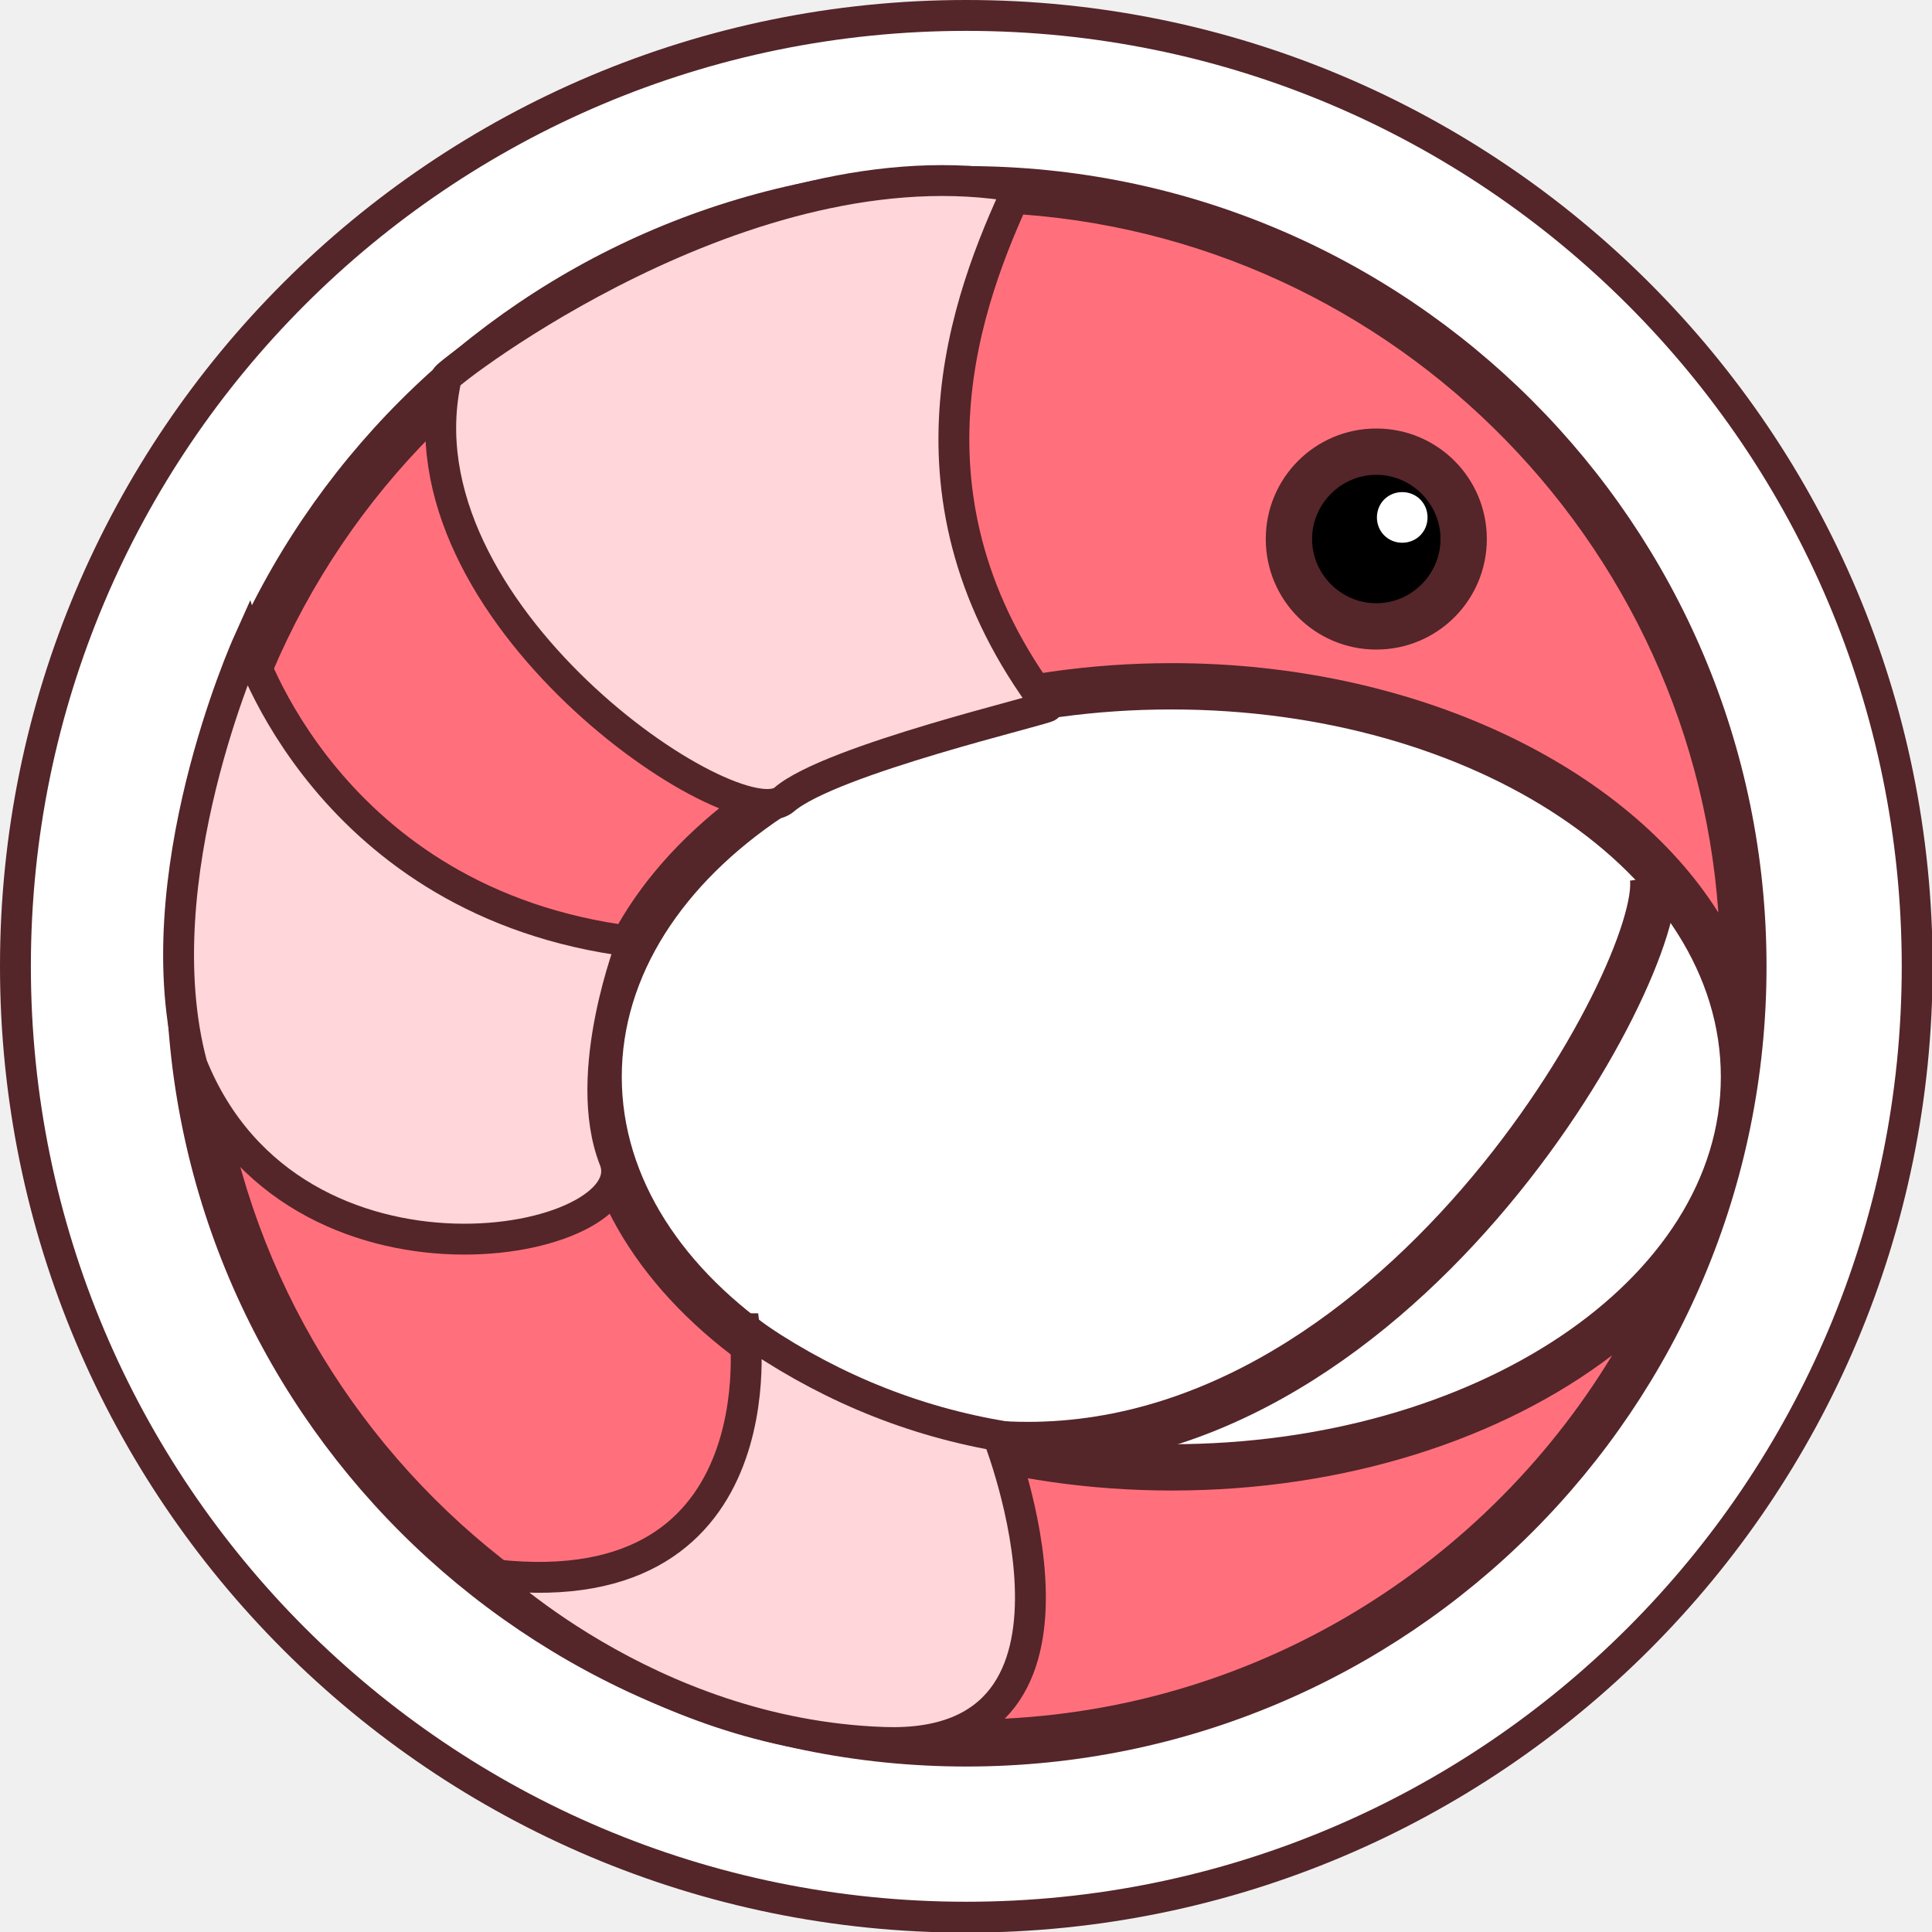
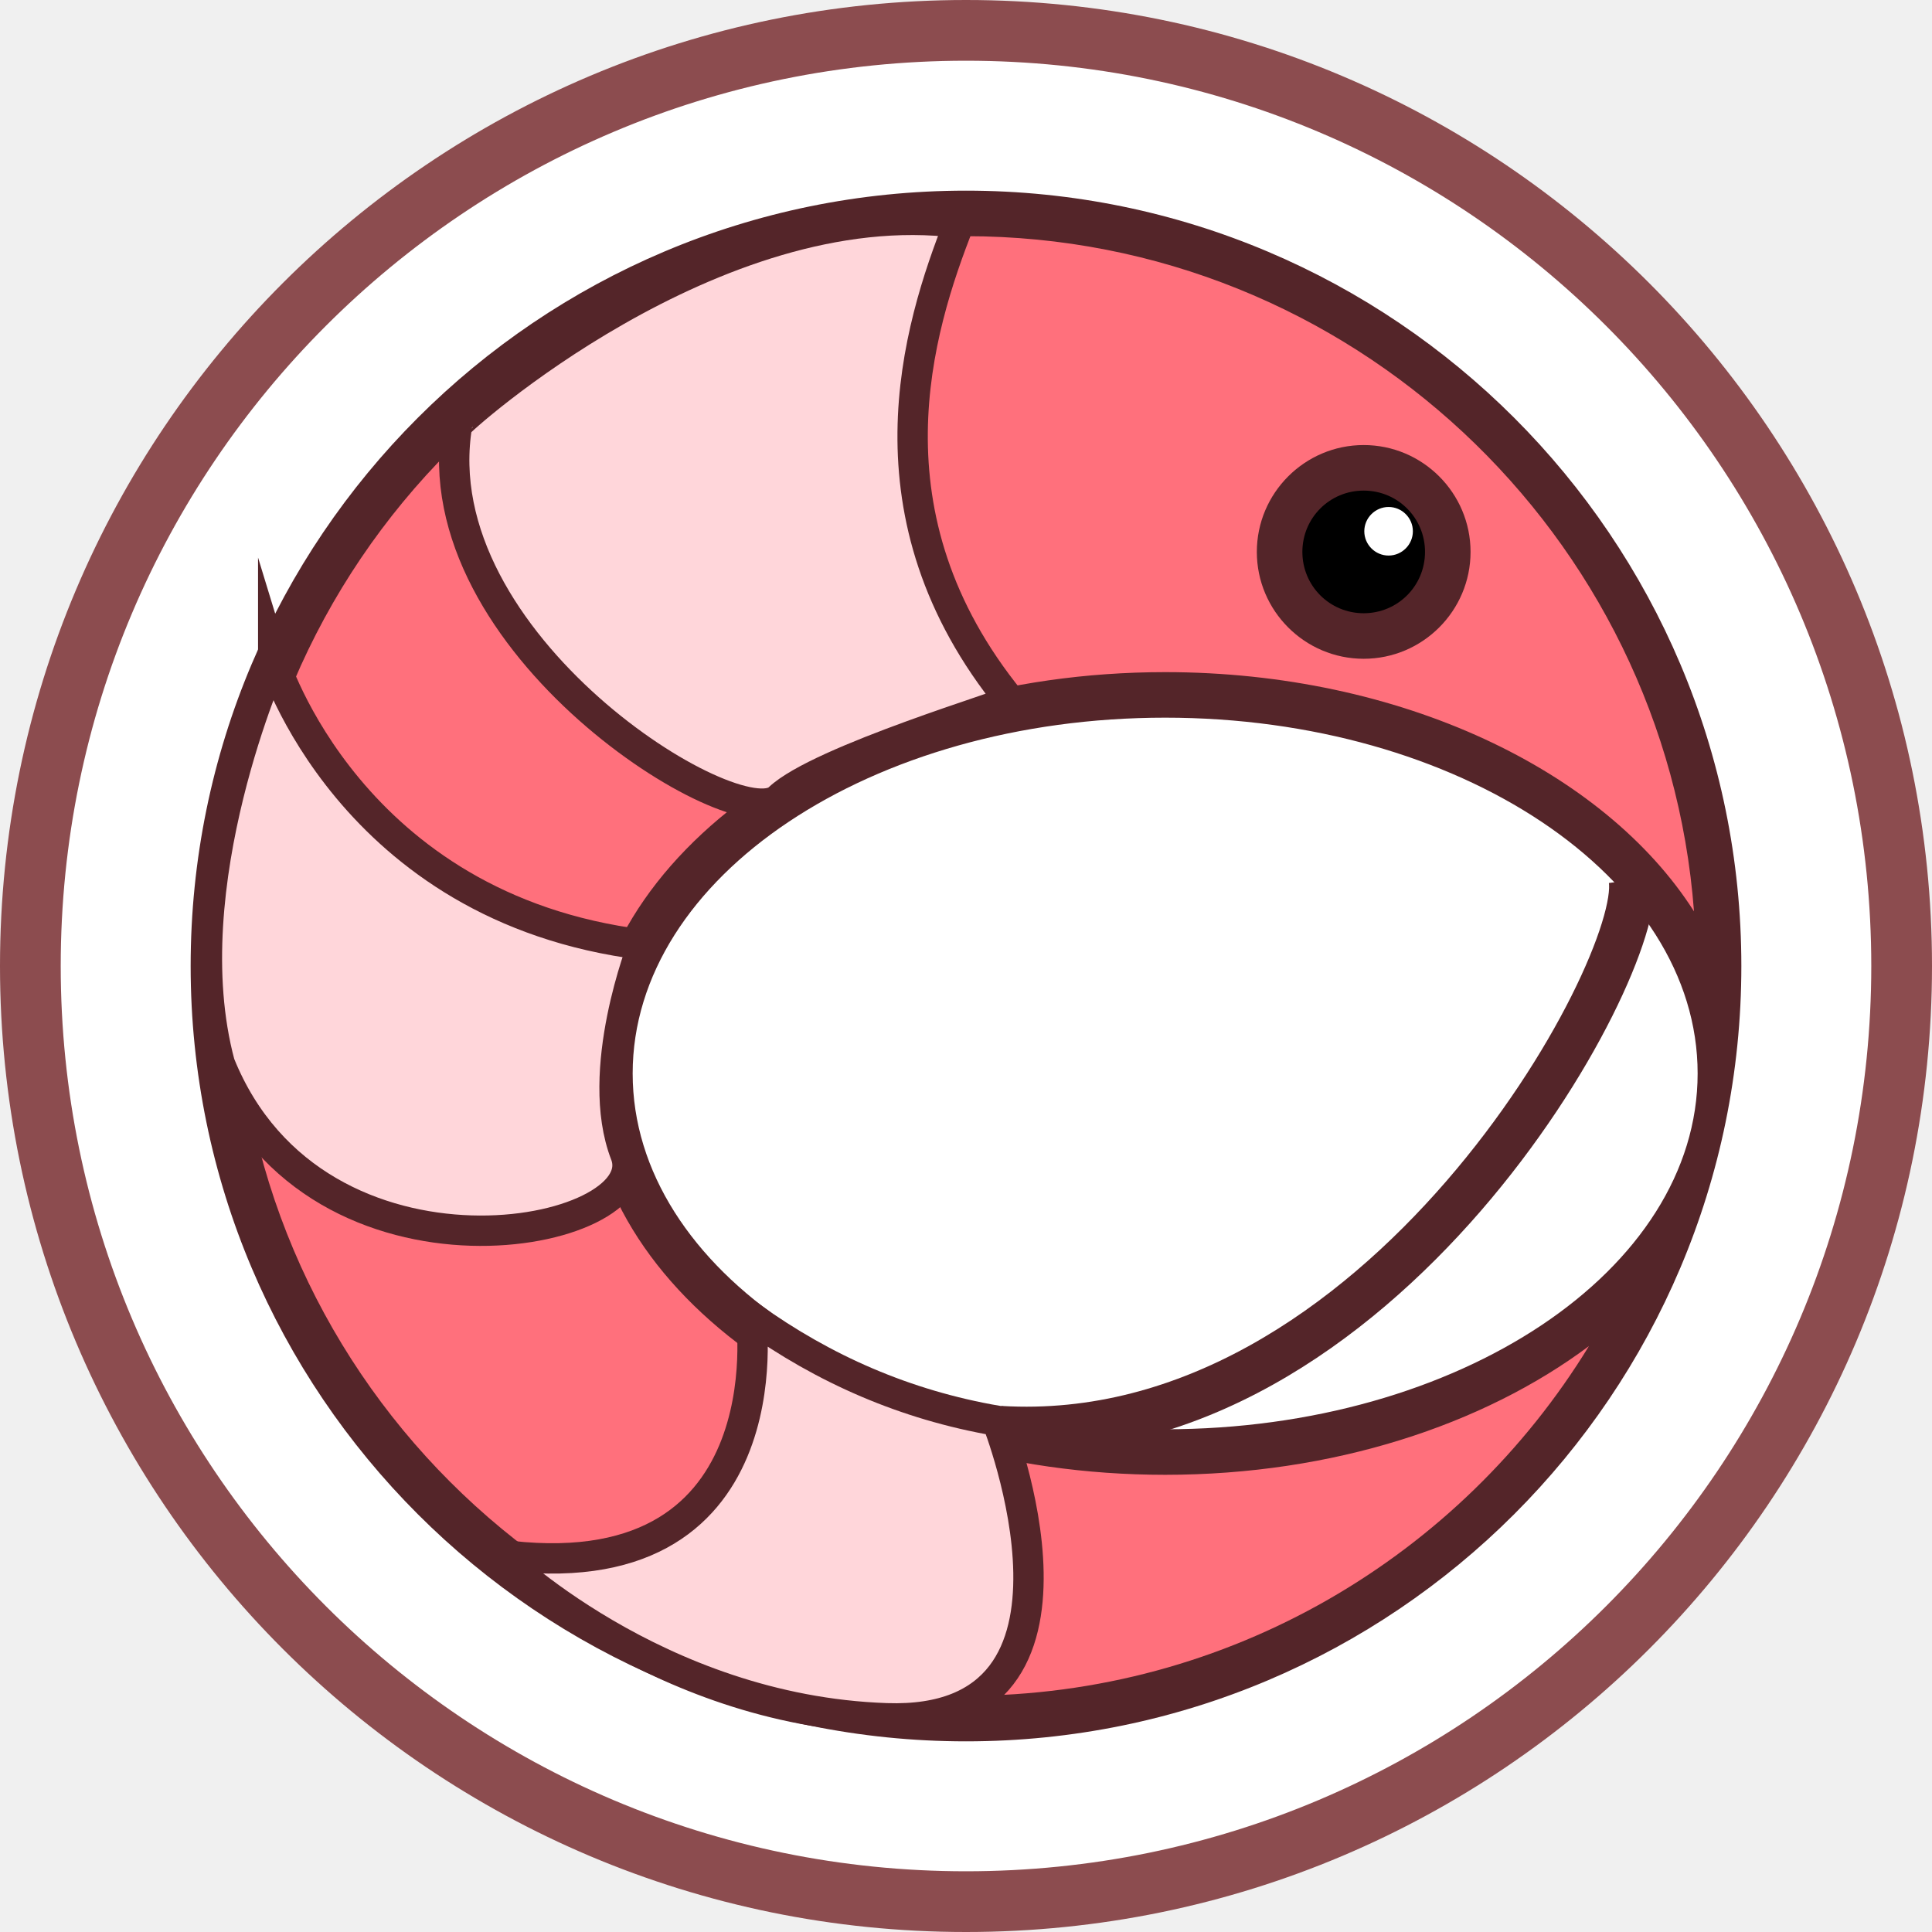
- <svg xmlns="http://www.w3.org/2000/svg" id="Layer_1" data-name="Layer 1" viewBox="0 0 31.29 31.29">
+ <svg xmlns="http://www.w3.org/2000/svg" id="Layer_1" data-name="Layer 1" viewBox="0 0 31.82 31.82">
  <defs>
    <style>
      .cls-1 {
        fill: none;
        stroke-width: .75px;
      }

      .cls-1, .cls-2, .cls-3 {
-         stroke: #542529;
        stroke-miterlimit: 10;
      }

-       .cls-4, .cls-3 {
+       .cls-1, .cls-3 {
+         stroke: #542529;
+       }
+ 
+       .cls-4, .cls-2 {
        fill: #fff;
      }

      .cls-2 {
-         fill: #ffd6da;
+         stroke: #8c4c4f;
      }

-       .cls-2, .cls-3 {
+       .cls-3 {
+         fill: #ffd6da;
        stroke-width: .5px;
      }

      .cls-5 {
        fill: #ff707c;
      }

      .cls-6 {
        fill: #542529;
      }
    </style>
  </defs>
-   <circle class="cls-3" cx="15.65" cy="15.65" r="15.4" />
+   <circle class="cls-2" cx="15.91" cy="15.91" r="15.41" />
  <g>
-     <path class="cls-5" d="M15.65,28.23c-6.94,0-12.58-5.64-12.58-12.58S8.71,3.06,15.65,3.06s12.58,5.65,12.58,12.58c0,.36-.02.72-.04,1.07-.53-3.15-4.46-5.6-9.21-5.6-5.11,0-9.27,2.84-9.27,6.32s4.16,6.32,9.27,6.32c3.78,0,7.04-1.55,8.48-3.77-1.77,4.8-6.4,8.24-11.81,8.24Z" />
-     <path class="cls-6" d="M15.65,3.44c6.44,0,11.73,5.01,12.18,11.34-1.49-2.37-4.9-4.04-8.85-4.04-5.32,0-9.65,3.01-9.65,6.7s4.33,6.7,9.65,6.7c2.82,0,5.36-.84,7.13-2.19-2.14,3.53-6.02,5.9-10.45,5.9-6.73,0-12.21-5.48-12.21-12.21S8.91,3.44,15.65,3.44M15.65,2.69c-7.16,0-12.96,5.8-12.96,12.96s5.8,12.96,12.96,12.96,12.96-5.8,12.96-12.96S22.8,2.69,15.65,2.69h0ZM18.97,23.39c-4.91,0-8.9-2.66-8.9-5.95s3.98-5.95,8.9-5.95,8.9,2.66,8.9,5.95-3.98,5.95-8.9,5.95h0Z" />
+     <path class="cls-5" d="M15.91,28.3c-6.83,0-12.39-5.56-12.39-12.39S9.08,3.52,15.91,3.52s12.39,5.56,12.39,12.39c0,.34-.01.68-.04,1.01-.55-3.08-4.41-5.48-9.08-5.48-5.04,0-9.14,2.8-9.14,6.24s4.1,6.24,9.14,6.24c3.71,0,6.91-1.51,8.34-3.68-1.76,4.71-6.3,8.07-11.62,8.07Z" />
+     <path class="cls-6" d="M15.91,3.89c6.32,0,11.52,4.91,11.99,11.12-1.48-2.32-4.83-3.94-8.71-3.94-5.25,0-9.52,2.97-9.52,6.61s4.27,6.61,9.52,6.61c2.76,0,5.24-.82,6.98-2.12-2.11,3.45-5.92,5.76-10.26,5.76-6.63,0-12.02-5.39-12.02-12.02S9.28,3.89,15.91,3.89M15.91,3.14c-7.05,0-12.77,5.72-12.77,12.77s5.72,12.77,12.77,12.77,12.77-5.72,12.77-12.77S22.96,3.14,15.91,3.14h0ZM19.19,23.54c-4.84,0-8.77-2.62-8.77-5.86s3.93-5.86,8.77-5.86,8.77,2.62,8.77,5.86-3.93,5.86-8.77,5.86h0Z" />
  </g>
-   <path class="cls-2" d="M4.01,10.43s1.28,4.2,6.23,4.82c0,0-.84,2.13-.29,3.53s-5.2,2.54-6.84-1.53c-.81-3.01.9-6.82.9-6.82Z" />
-   <path class="cls-2" d="M7.23,6.11c.02-.07,4.86-3.86,9.27-3.08-.85,1.82-2.07,5.04.47,8.41.02.04-3.52.86-4.27,1.51-.79.67-6.34-3.04-5.47-6.84Z" />
-   <path class="cls-2" d="M12.06,21.52s.62,4.63-4.24,3.96c0,0,2.64,2.61,6.5,2.74s1.84-4.97,1.84-4.97c-1.53-.27-2.89-.87-4.11-1.73Z" />
+   <path class="cls-3" d="M4.5,10.86s1.25,4.1,6.09,4.7c0,0-.82,2.08-.29,3.45s-5.08,2.48-6.68-1.49c-.79-2.94.88-6.65.88-6.65Z" />
+   <path class="cls-3" d="M7.53,7c.01-.06,4.23-3.85,8.27-3.33-.69,1.75-1.64,4.82.84,7.87.02.04-3.15.98-3.81,1.61-.68.66-5.91-2.55-5.3-6.16Z" />
+   <path class="cls-3" d="M12.37,21.7s.61,4.57-4.18,3.9c0,0,2.6,2.57,6.41,2.7,3.81.13,1.82-4.9,1.82-4.9-1.51-.26-2.85-.85-4.05-1.71Z" />
  <g>
-     <path d="M22.29,10.14c-.78,0-1.41-.63-1.41-1.41s.63-1.41,1.41-1.41,1.42.63,1.42,1.41-.63,1.41-1.42,1.41Z" />
-     <path class="cls-6" d="M22.29,7.69c.57,0,1.04.47,1.04,1.04s-.47,1.04-1.04,1.04-1.04-.47-1.04-1.04.47-1.04,1.04-1.04M22.29,6.94c-.99,0-1.79.8-1.79,1.79s.8,1.79,1.79,1.79,1.79-.8,1.79-1.79-.8-1.79-1.79-1.79h0Z" />
+     <path d="M22.46,10.48c-.77,0-1.39-.62-1.39-1.39s.62-1.39,1.39-1.39,1.39.62,1.39,1.39-.62,1.39-1.39,1.39Z" />
+     <path class="cls-6" d="M22.46,8.08c.56,0,1.01.45,1.01,1.01s-.45,1.01-1.01,1.01-1.01-.45-1.01-1.01.45-1.01,1.01-1.01M22.46,7.33c-.97,0-1.76.79-1.76,1.76s.79,1.76,1.76,1.76,1.76-.79,1.76-1.76-.79-1.76-1.76-1.76h0Z" />
  </g>
  <g>
-     <path d="M22.71,8.42s-.04-.02-.04-.04l.04.04Z" />
-     <path class="cls-4" d="M22.71,7.97c-.23,0-.41.18-.41.41s.18.41.41.41.41-.18.41-.41-.18-.41-.41-.41h0Z" />
+     <path d="M22.87,8.78s-.03-.01-.03-.03l.03.03Z" />
+     <path class="cls-4" d="M22.87,8.35c-.22,0-.4.18-.4.4s.18.4.4.4.4-.18.4-.4-.18-.4-.4-.4h0Z" />
  </g>
-   <path class="cls-1" d="M26.77,14.21c.21,1.48-4.18,9.56-10.56,9.18" />
+   <path class="cls-1" d="M26.87,14.49c.21,1.46-4.12,9.42-10.4,9.04" />
</svg>
